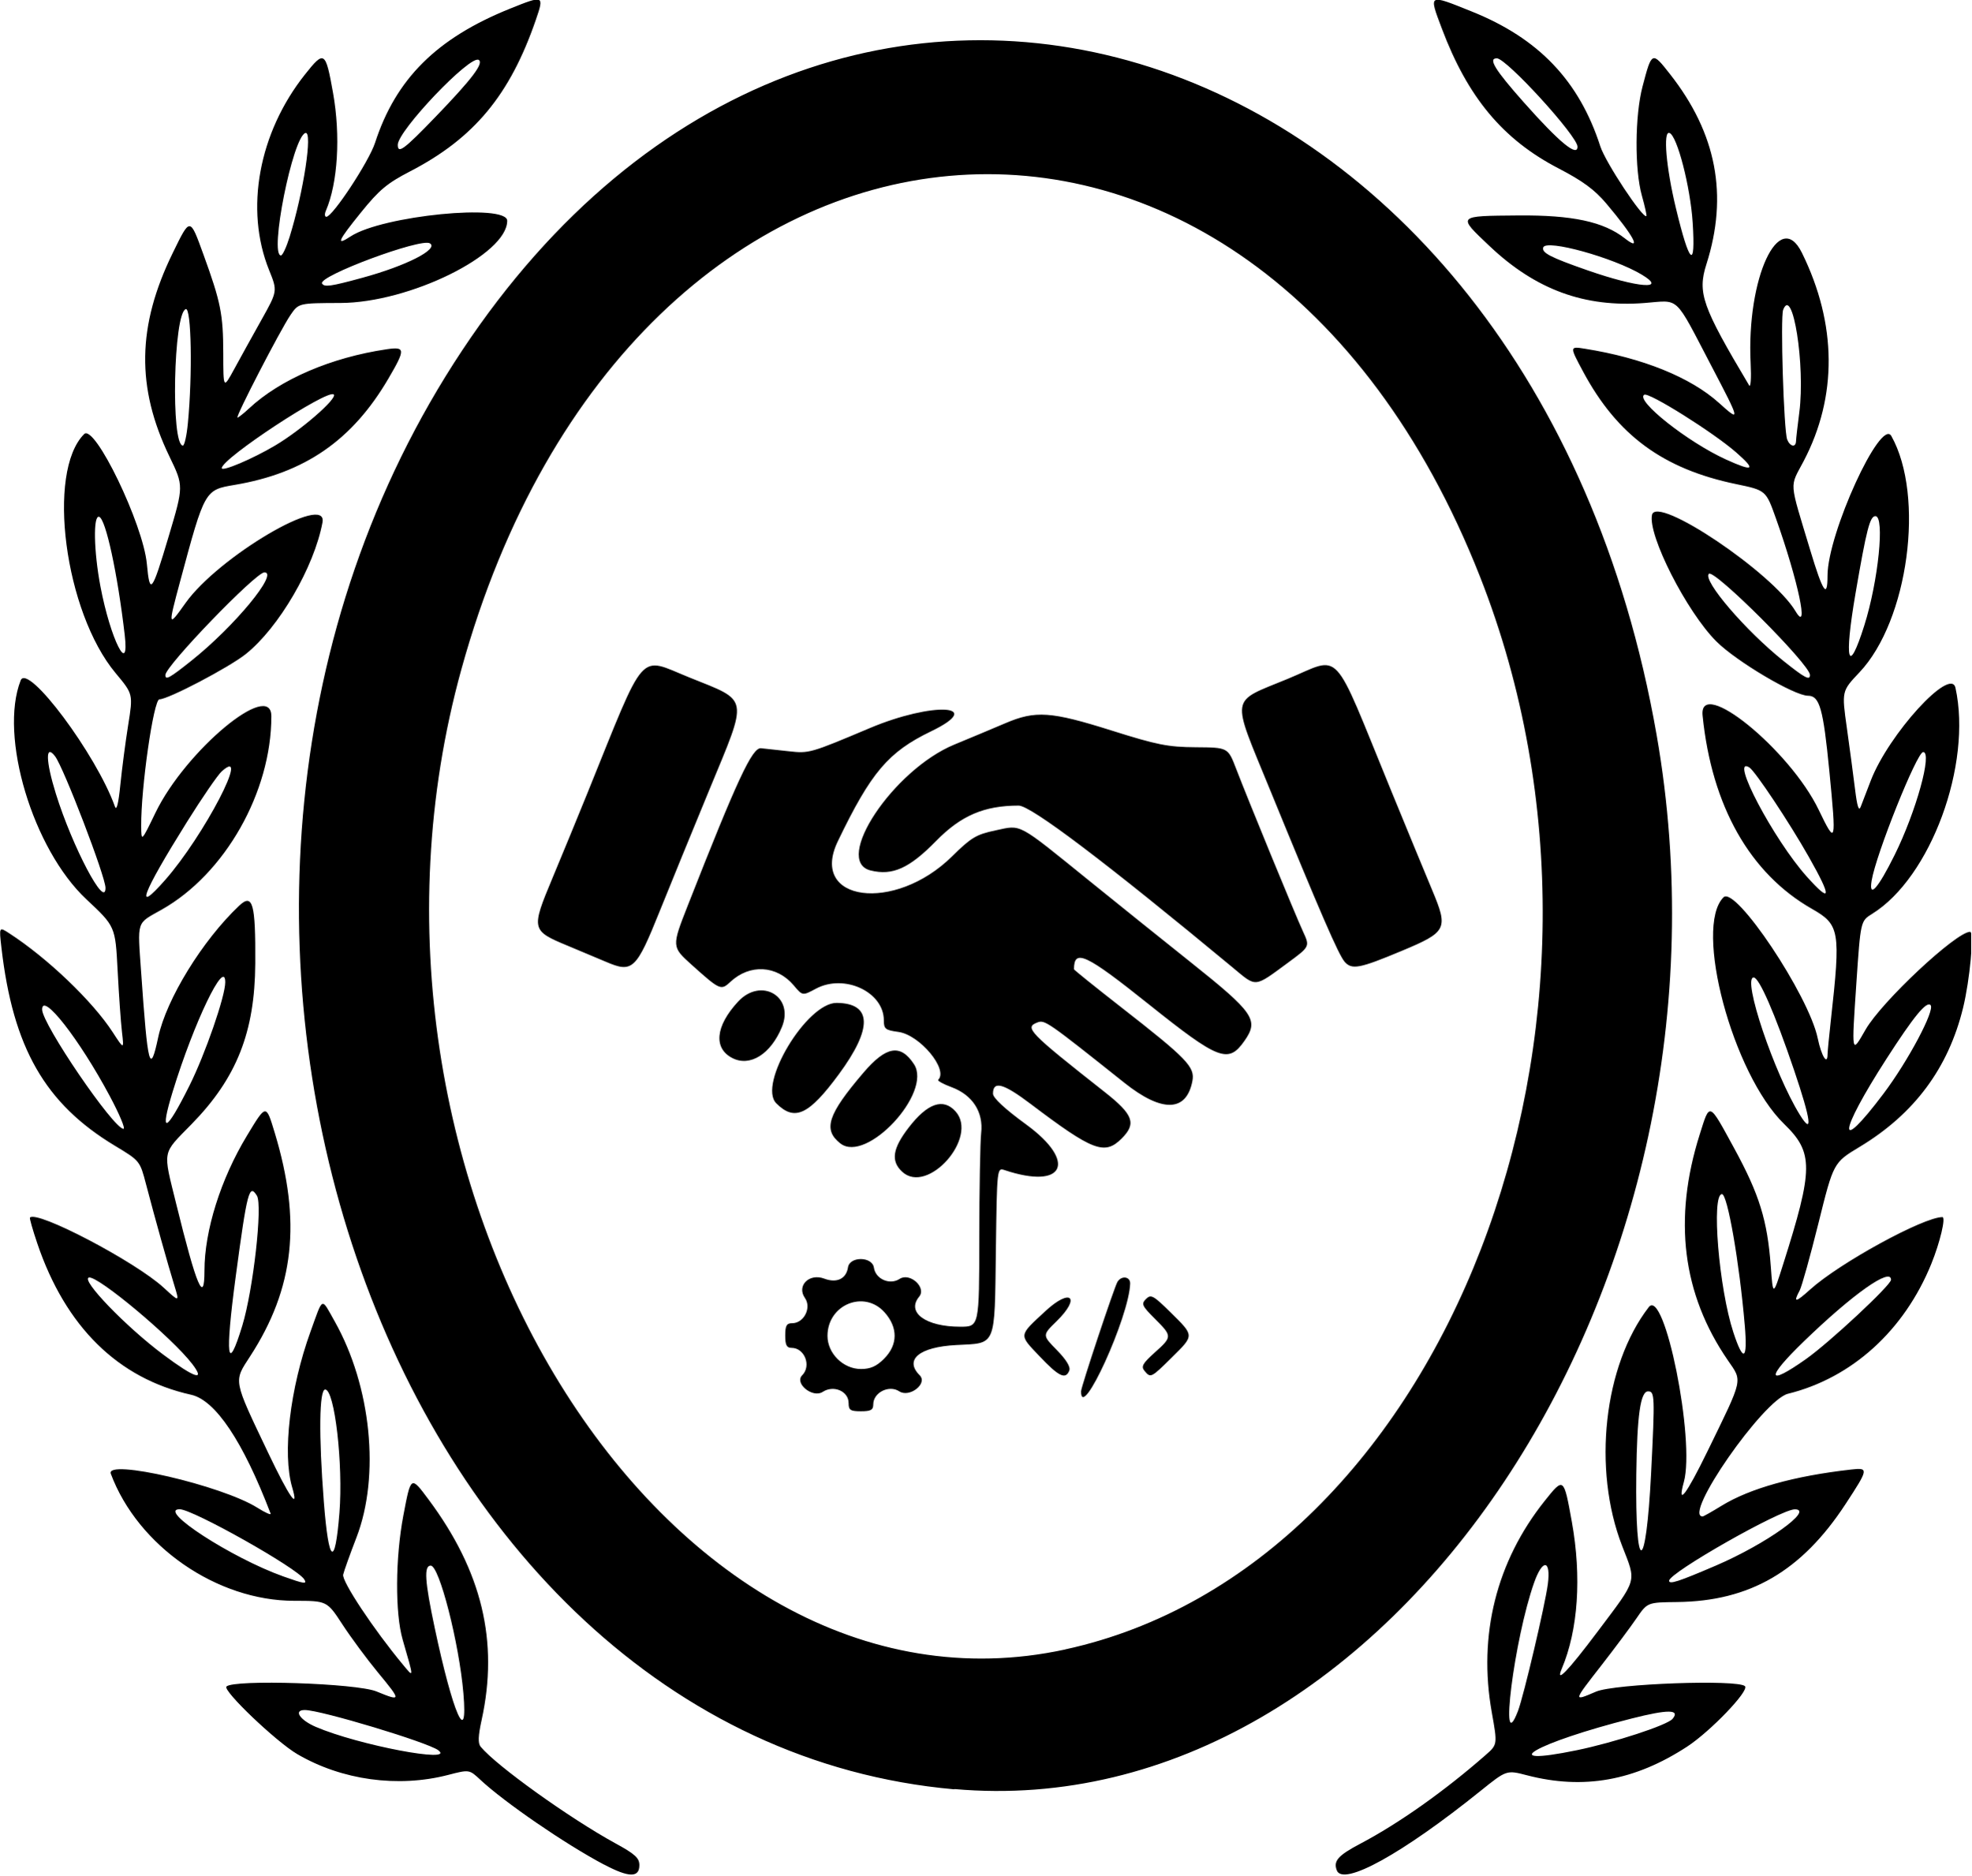
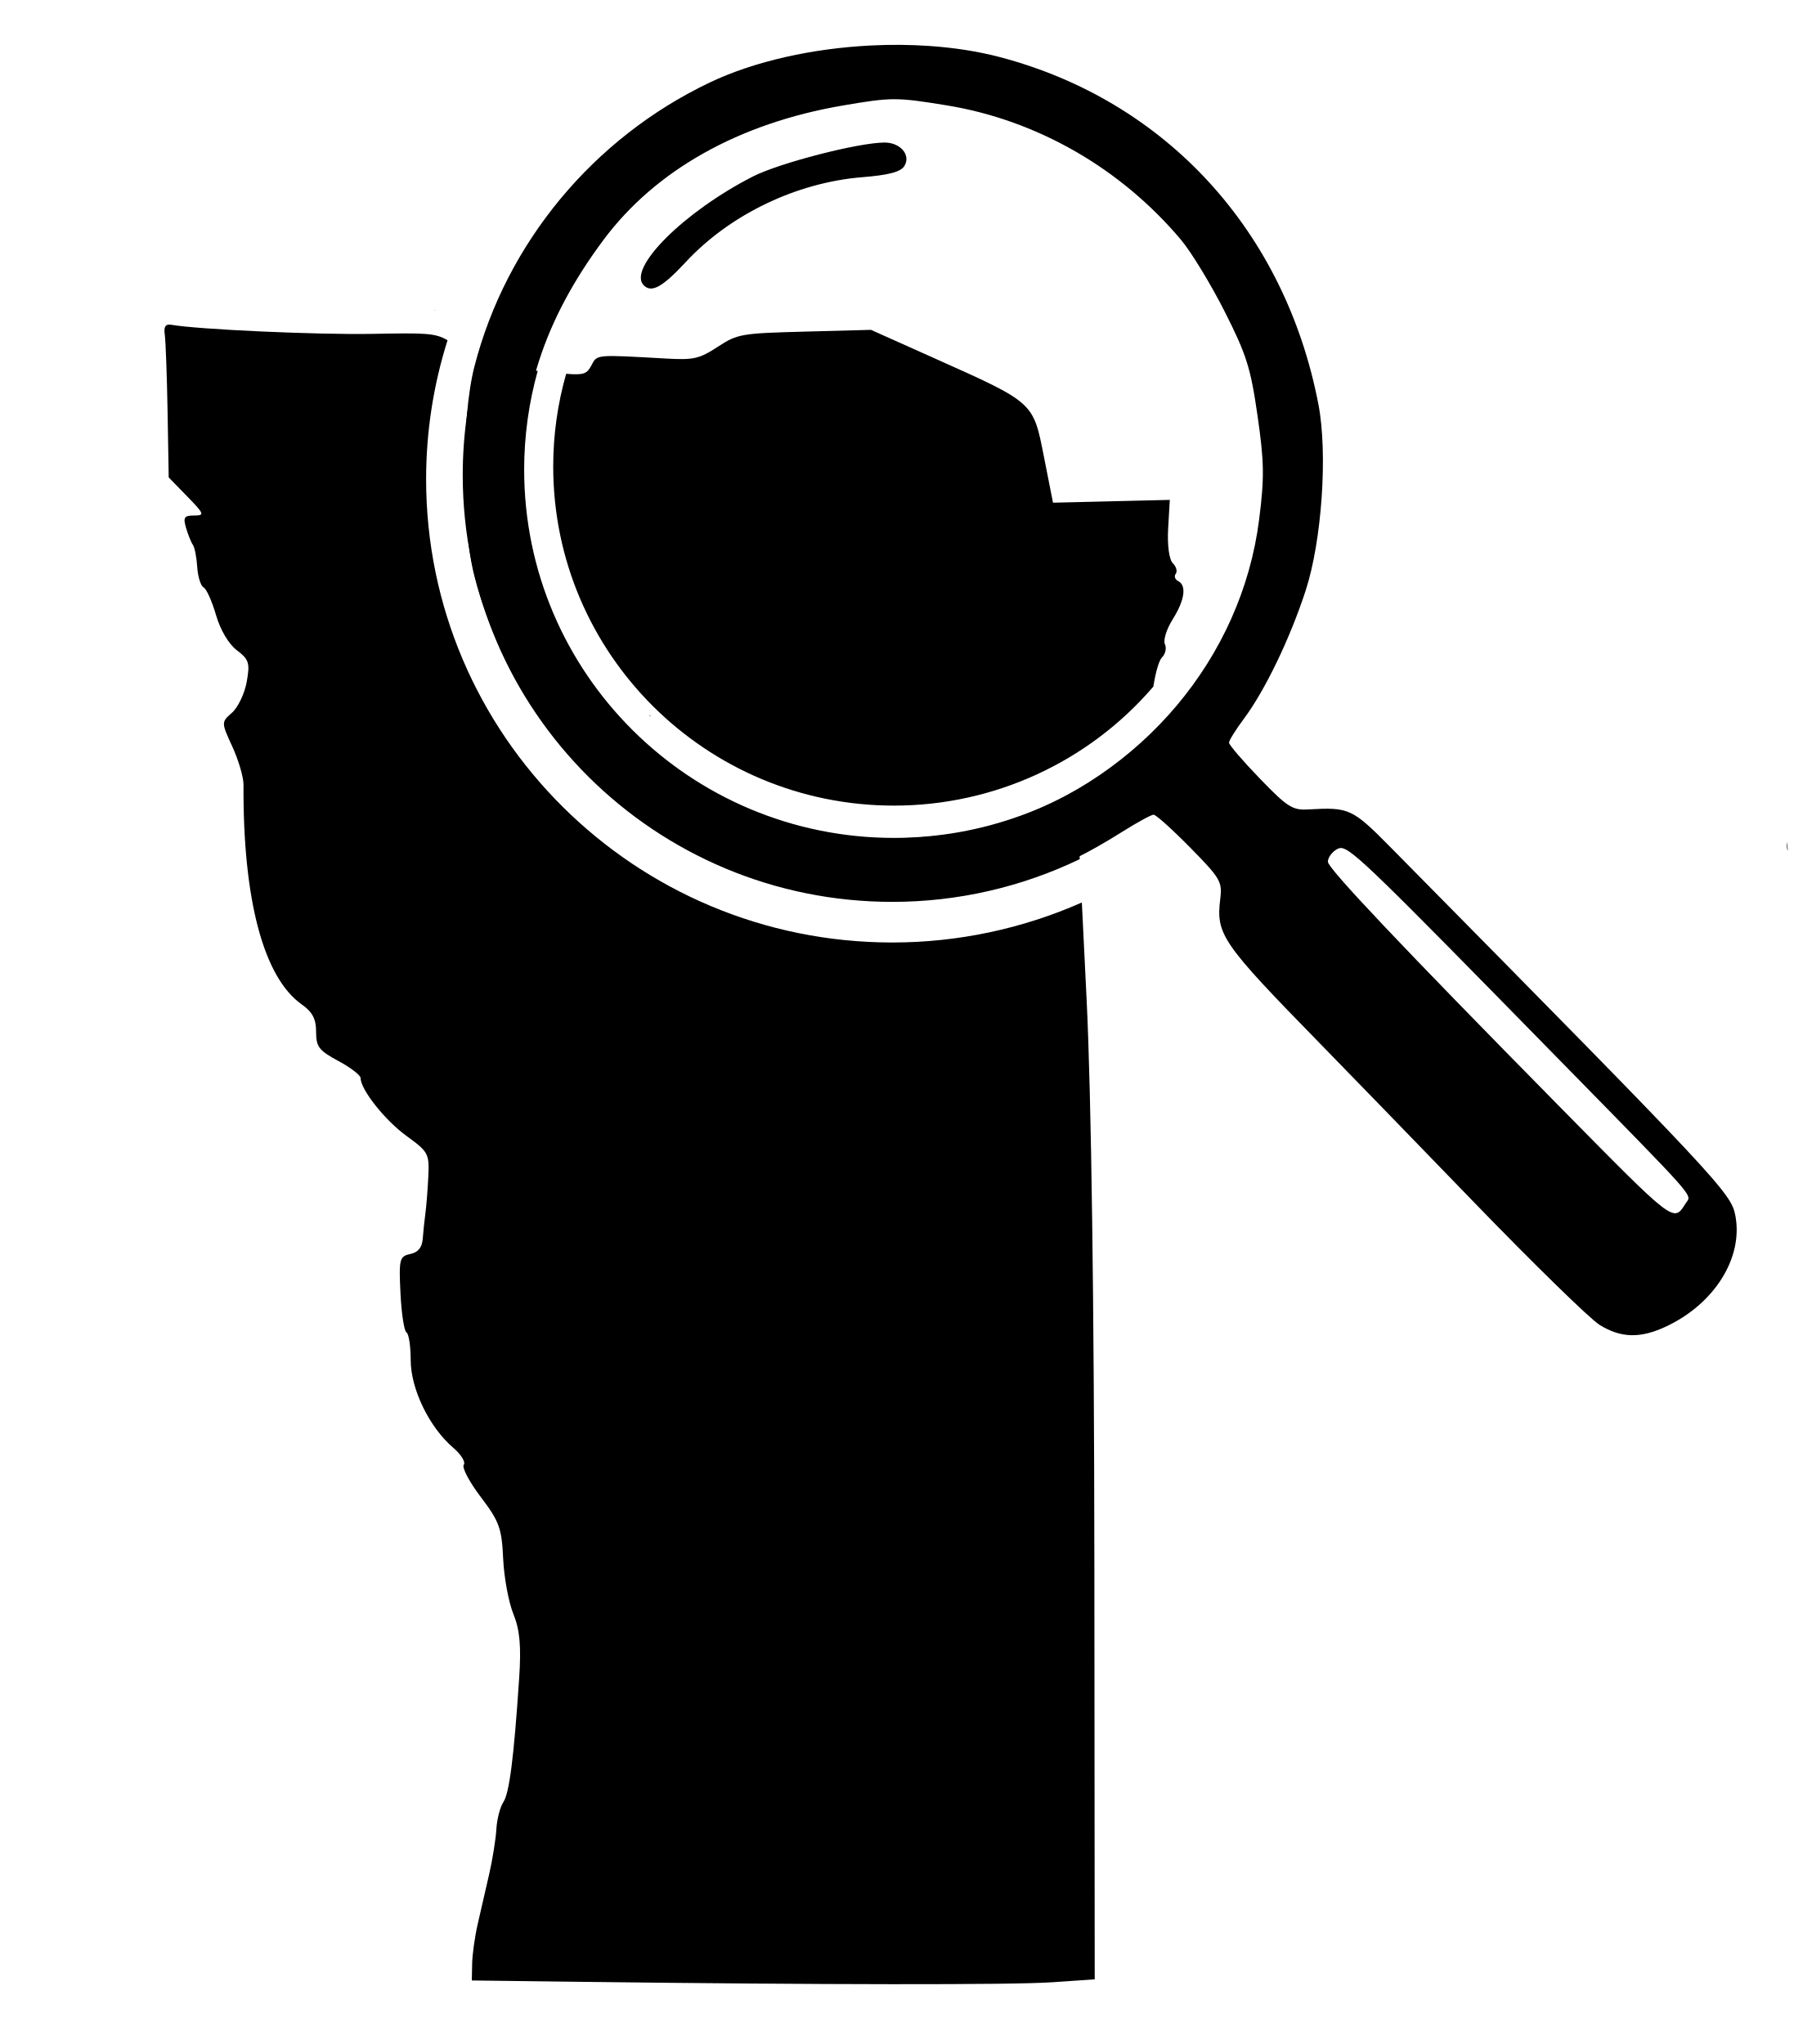
- <svg xmlns="http://www.w3.org/2000/svg" version="1.1" width="148.1" height="140.9">
-   <svg version="1.1" width="148.1" height="140.9">
-     <svg viewBox="0 0 148.1 140.9" fill="currentColor">
-       <g transform="translate(-26.77 -61.73)">
-         <path d="m72.14 201.8c-2.886-1.526-7.456-4.661-9.29-6.373-0.824-0.768-0.824-0.768-2.419-0.355-3.765 0.976-7.983          0.392-11.33-1.567-1.588-0.931-5.618-4.776-5.319-5.075 0.549-0.55 9.766-0.248 11.27 0.368 1.881 0.77 1.885 0.722          0.12-1.415-0.827-1.001-2.028-2.624-2.669-3.606-1.165-1.786-1.165-1.786-3.618-1.786-5.825 0-11.76-4.108-13.79-9.545-0.433-1.159          8.355 0.878 11.01 2.551 0.599 0.378 1.046 0.575 0.994 0.438-2.077-5.431-4.143-8.518-5.971-8.925-5.489-1.222-9.44-5.111-11.56-11.38-0.344-1.015-0.59-1.883-0.548-1.929          0.524-0.571 7.917 3.305 10.05 5.267 1.188 1.095 1.188 1.095 0.791-0.192-0.473-1.531-1.467-5.086-2.115-7.563-0.465-1.778-0.465-1.778-2.346-2.91-5.246-3.159-7.657-7.368-8.522-14.88-0.181-1.576-0.181-1.576          0.583-1.082 2.865 1.853 6.263 5.1 7.779 7.437 0.848 1.306 0.848 1.306 0.693-0.017-0.086-0.728-0.233-2.811-0.327-4.63-0.172-3.307-0.172-3.307-2.344-5.34-4.029-3.77-6.581-12.27-4.938-16.45          0.526-1.338 5.685 5.571 7.081 9.485 0.122 0.341 0.266-0.242 0.406-1.643 0.12-1.195 0.385-3.216 0.589-4.492 0.371-2.319 0.371-2.319-0.944-3.894-3.829-4.583-5.214-15.11-2.363-17.96 0.786-0.786          4.43 6.762 4.71 9.757 0.222 2.378 0.37 2.19 1.642-2.079 1.125-3.776 1.125-3.776 0.059-5.981-2.514-5.198-2.439-9.824 0.248-15.31 1.316-2.689 1.277-2.691 2.304          0.132 1.296 3.564 1.482 4.486 1.486 7.401 0.004 2.704 0.004 2.704 0.828 1.191 0.453-0.833 1.37-2.49 2.038-3.683 1.215-2.169 1.215-2.169 0.577-3.747-1.839-4.553-0.784-10.31          2.694-14.69 1.455-1.835 1.548-1.774 2.112 1.384 0.574 3.218 0.359 6.763-0.535 8.84-0.11 0.255-0.096 0.463 0.031 0.463 0.469 0 3.202-4.15 3.659-5.556 1.559-4.801 4.629-7.855 10.12-10.07          2.567-1.035 2.599-1.022 1.961 0.832-1.943 5.644-4.637 8.891-9.443 11.38-1.734 0.897-2.323 1.39-3.707 3.102-1.736 2.147-1.898 2.528-0.761 1.783 2.376-1.557 11.76-2.49 11.76-1.169 0 2.539-7.344          6.156-12.53 6.173-3.141 0.01-3.141 0.01-3.75 0.899-0.752 1.097-4.171 7.71-3.986 7.71 0.074 0 0.468-0.311 0.875-0.691 2.339-2.18 6.158-3.822 10.33-4.44          1.416-0.21 1.429-6e-3 0.132 2.207-2.711 4.63-6.28 7.095-11.55 7.982-2.247 0.378-2.247 0.378-4.094 7.243-0.927 3.445-0.916 3.49 0.404 1.632 2.474-3.484          10.71-8.332 10.29-6.054-0.626 3.358-3.28 7.909-5.765 9.889-1.267 1.009-5.828 3.399-6.486 3.399-0.436 0-1.394 6.663-1.369 9.523 0.01 1.192 0.01          1.192 1.074-1.006 2.257-4.664 8.705-10.03 8.705-7.244 0 5.701-3.489 11.85-8.246 14.53-1.922 1.084-1.813 0.747-1.536 4.716 0.496 7.123 0.664 7.76          1.282 4.866 0.612-2.865 3.327-7.279 6.073-9.873 1.028-0.971 1.246-0.194 1.219 4.332-0.032 5.155-1.401 8.61-4.784 12.07-2.251 2.303-2.169          1.875-1.152 6.008 1.524 6.193 2.118 7.595 2.118 4.996 0-2.997 1.22-6.876 3.188-10.13 1.451-2.401 1.432-2.399 2.084-0.25 2.031          6.687 1.479 11.71-1.849 16.83-1.243 1.912-1.289 1.672 1.366 7.243 1.579 3.314 2.334 4.4 1.801 2.589-0.746-2.533-0.168-7.434          1.381-11.71 0.963-2.66 0.784-2.583 1.804-0.776 2.753 4.878 3.434 11.62 1.642 16.26-0.478 1.237-0.926 2.487-0.995          2.778-0.118 0.495 2.285 4.116 4.489 6.767 0.839 1.01 0.84 1.1-0.018-1.872-0.578-2.001-0.556-6.139          0.049-9.327 0.571-3.008 0.559-3 1.906-1.191 4 5.375 5.269 10.65 3.978 16.54-0.264 1.205-0.285          1.759-0.077 2.013 1.162 1.418 6.684 5.376 10.12 7.256 1.481 0.809 1.807 1.106 1.807 1.643 0 0.956-0.782          0.943-2.646-0.042zm-12.44-8.583c-0.787-0.595-8.841-3.023-10.03-3.023-0.872 0-0.382 0.747 0.832 1.269 3.166          1.362 10.54 2.767 9.194 1.754zm1.885-4.28c-0.322-3.77-1.811-9.591-2.453-9.591-0.524 0-0.451 1.149 0.298 4.683          1.366 6.448 2.509 9.052 2.155 4.908zm-11.96-8.559c-0.522-0.845-8.374-5.266-9.353-5.266-1.744 0 3.912 3.668 7.779          5.045 1.597 0.569 1.808 0.598 1.574 0.22zm2.646-5.001c0.289-3.638-0.361-9.26-1.071-9.26-0.449 0-0.491          3.425-0.103 8.417 0.364 4.688 0.841 5.03 1.174 0.843zm-11.06-11.18c-1.5-1.964-7.08-6.634-7.758-6.493-0.655          0.137 2.781 3.701 5.584 5.793 2.373 1.771 3.194 2.036 2.175 0.7zm3.76-2.874c0.822-2.694          1.539-9.054 1.1-9.765-0.576-0.932-0.734-0.333-1.59 6.052-0.817 6.088-0.641 7.418 0.49          3.713zm-9.959-17.26c-2.282-4.27-5.078-7.848-5.078-6.497 0 1.093 5.369 8.966 6.115 8.966 0.155          0-0.311-1.111-1.037-2.469zm5.989-0.772c1.189-2.383 2.691-6.72 2.691-7.769 0-1.877-2.354 3.015-3.942          8.193-1.017 3.315-0.533 3.151 1.251-0.425zm-1.827-15.45c2.92-3.317 6.501-10.2 4.246-8.155-0.297 0.269-1.475 1.985-2.618          3.813-3.374 5.399-3.98 7.014-1.628 4.342zm-4.478 0.59c0-0.845-3.142-9.042-3.79-9.888-0.735-0.96-0.709 0.338 0.056          2.8 1.24 3.991 3.734 8.725 3.734 7.088zm6.445-17.06c3.23-2.571 6.598-6.644 5.494-6.644-0.652 0-7.441 7.037-7.441 7.713 0 0.406          0.303 0.239 1.947-1.069zm-5.002-1.948c-0.542-4.631-1.423-8.702-1.919-8.868-0.46-0.153-0.41 2.568 0.096 5.236 0.75 3.951          2.198 6.837 1.823 3.632zm11.31-14.23c1.961-1.164 4.683-3.535 4.395-3.828-0.432-0.44-8.414 4.809-8.414 5.532 0 0.288 2.321-0.696          4.019-1.704zm-6.567-1.641c0.357-3.697 0.265-8.742-0.157-8.601-0.924 0.308-1.133 10.25-0.215 10.25 0.117 0          0.285-0.744 0.372-1.654zm13.13-10.96c3.291-0.898 5.748-2.154 5.054-2.583-0.675-0.417-8.437 2.476-8.1 3.02 0.177          0.286 0.645 0.219 3.047-0.437zm-5.486-3.062c1.053-3.392 1.752-7.99 1.187-7.81-0.956 0.305-2.729 9.199-1.834 9.199 0.119 0          0.41-0.625 0.647-1.389zm10.94-8.996c2.767-2.869 3.668-4.056 3.267-4.304-0.638-0.394-6.079 5.317-6.079 6.38 0 0.702 0.459          0.363 2.812-2.077zm67.74 131.7c-0.27-0.703 0.098-1.118 1.767-1.998 2.907-1.533 6.309-3.939 9.413-6.659 0.898-0.787          0.898-0.787 0.463-3.224-1.033-5.784 0.353-11.32 3.971-15.86 1.436-1.802 1.439-1.8 2.044 1.547 0.749 4.149 0.476 8.15-0.754          11.05-0.501 1.179 0.459 0.186 2.688-2.782 3.041-4.049 2.929-3.658 1.847-6.445-2.244-5.782-1.379-13.55 1.997-17.93 1.184-1.536          3.504 10 2.64 13.13-0.519 1.881 0.171 0.983 1.779-2.314 2.714-5.565 2.635-5.215 1.526-6.828-3.42-4.977-4.123-10.61-2.115-16.96          0.774-2.452 0.666-2.495 2.594 1.037 1.888 3.46 2.492 5.407 2.747 8.864 0.166 2.249 0.166 2.249 0.919-0.123 2.293-7.22 2.302-8.42          0.085-10.57-3.867-3.755-6.813-14.77-4.555-17.03 0.893-0.893 6.404 7.357 7.077 10.59 0.28 1.347 0.738 2.084 0.74 1.191          4.1e-4 -0.182 0.113-1.343 0.251-2.58 0.743-6.672 0.662-7.144-1.417-8.328-4.662-2.654-7.533-7.721-8.223-14.52-0.305-3.006          6.546 2.551 8.722 7.074 1.3 2.702 1.336 2.571 0.798-2.934-0.457-4.677-0.729-5.636-1.6-5.636-1.028 0-5.392-2.587-6.885-4.08-2.24-2.241-5.165-7.996-4.834-9.509          0.332-1.517 9.042 4.332 10.78 7.239 1.052 1.76 0.197-2.287-1.477-6.989-0.746-2.094-0.746-2.094-2.995-2.562-5.481-1.14-8.919-3.667-11.48-8.438-1.027-1.914-1.027-1.914          0.132-1.729 4.324 0.688 7.929 2.143 10.06 4.061 1.644 1.479 1.633 1.421-0.563-2.776-2.817-5.383-2.337-4.931-5.013-4.722-4.503 0.351-8.187-0.999-11.64-4.266-2.449-2.316-2.49-2.271          2.153-2.311 4.055-0.035 6.41 0.472 8 1.723 1.316 1.035 0.677-0.168-1.389-2.614-0.878-1.04-1.776-1.701-3.588-2.641-4.183-2.17-6.824-5.335-8.772-10.51-0.992-2.636-1.049-2.603          2.254-1.275 5.028 2.021 8.066 5.207 9.654 10.13 0.389 1.206 3.215 5.475 3.461 5.229 0.039-0.039-0.114-0.725-0.339-1.526-0.552-1.962-0.528-6.01 0.049-8.202          0.699-2.656 0.708-2.659 2.074-0.918 3.485 4.441 4.375 9.091 2.728 14.26-0.688 2.16-0.334 3.166 3.206 9.108 0.118 0.199 0.17-0.542 0.114-1.646-0.323-6.396 2.16-11.75 3.854-8.307 2.631 5.342          2.677 10.78 0.132 15.64-1.071 2.042-1.122 1.343 0.497 6.716 0.951 3.157 1.293 3.657 1.293 1.894 0-3.15 4.002-11.9 4.795-10.49 2.533 4.526          1.273 13.87-2.393 17.75-1.339 1.415-1.339 1.415-0.951 4.17 0.213 1.515 0.49 3.589 0.615 4.607 0.16 1.31 0.286 1.697 0.428 1.323          0.111-0.291 0.45-1.173 0.753-1.959 1.346-3.492 6.007-8.6 6.364-6.975 1.266 5.768-1.865 14.26-6.259 16.98-0.869 0.537-0.869 0.537-1.186          5.22-0.364 5.387-0.374 5.34 0.688 3.485 1.204-2.105 6.813-7.354 7.857-7.354 0.318 0-0.016 3.616-0.528 5.709-1.109          4.536-3.669 7.977-7.776 10.45-1.958 1.179-1.958 1.179-3.084 5.71-0.619 2.492-1.256 4.775-1.415 5.073-0.506 0.946-0.319 0.928          0.793-0.076 2.191-1.979 8.503-5.434 9.929-5.434 0.272 0-0.18 1.904-0.833 3.511-2.036 5.012-5.969 8.576-10.77 9.761-1.847 0.456-7.94          9.217-6.41 9.217 0.064 0 0.699-0.359 1.412-0.797 2.129-1.31 5.465-2.244 9.74-2.727 1.338-0.151 1.323-0.061-0.419 2.598-3.301          5.038-7.188 7.296-12.66 7.356-2.223 0.024-2.223 0.024-3.048 1.229-0.453 0.663-1.634 2.245-2.623 3.516-2.157 2.772-2.147          2.724-0.409 1.984 1.4-0.596 10.66-0.933 11.19-0.407 0.337 0.337-2.6 3.399-4.36 4.546-3.934 2.563-7.782 3.25-12.02          2.146-1.534-0.4-1.534-0.4-3.487 1.171-5.865 4.718-10.33 7.189-10.8 5.975zm18.03-9.019c2.822-0.582 6.808-1.887          7.198-2.358 0.591-0.712-0.335-0.72-3.071-0.026-7.227 1.832-10.43 3.683-4.127 2.384zm-4.415-2.953c0.427-1.115 2.038-7.96          2.242-9.525 0.239-1.84-0.388-1.921-1.024-0.132-1.503 4.226-2.663 13.43-1.218 9.657zm14.87-10.92c3.76-1.614          7.421-4.224 5.924-4.224-1.058 0-9.44 4.762-9.44 5.363 0 0.297 0.688 0.074 3.516-1.139zm-4.869-6.948c0.291-5.779          0.277-6.139-0.227-6.139-0.573 0-0.829 1.8-0.885 6.218-0.097 7.672 0.725 7.614 1.112-0.078zm11.64-8.568c1.771-1.251          6.384-5.553 6.384-5.953 0-0.961-2.885 1.08-6.567 4.646-2.865 2.774-2.777 3.399 0.184 1.307zm-4.603-2.532c-0.404-4.726-1.296-9.856-1.713-9.856-0.814          0-0.232 7.073 0.855 10.38 0.757 2.309 1.084 2.108 0.858-0.529zm10.42-17.4c1.856-2.462 3.894-6.3 3.536-6.658-0.309-0.309-1.261          0.853-3.31 4.035-3.627 5.634-3.774 7.331-0.226 2.623zm-6.714-1.766c-1.444-4.256-2.625-6.966-3.037-6.966-0.884 0 1.542 7.213 3.47          10.32 0.996 1.604 0.841 0.403-0.433-3.353zm1.103-16.03c-1.467-2.59-4.032-6.447-4.466-6.715-1.528-0.944 1.826 5.423 4.323 8.208          1.845 2.058 1.89 1.592 0.143-1.493zm6.447-0.133c1.618-3.266 2.856-7.738 2.144-7.738-0.467 0-3.543 7.679-3.869 9.657-0.228 1.386          0.475 0.603 1.725-1.92zm-6.358-13.53c0-0.782-7.206-7.989-7.596-7.598-0.486 0.486 2.752 4.265 5.612 6.551 1.604 1.282 1.984 1.483          1.984 1.047zm4.082-3.719c1.055-3.338 1.55-8.212 0.835-8.212-0.413 0-0.668 0.991-1.491 5.781-0.88 5.123-0.564 6.293 0.656          2.431zm-9.638-13.01c-1.733-1.511-6.554-4.533-6.895-4.322-0.688 0.425 3.262 3.554 6.141 4.864 2.084 0.948 2.292          0.799 0.754-0.542zm4.507-0.827c5e-3 -0.182 0.117-1.164 0.249-2.183 0.456-3.506-0.499-9.554-1.214-7.691-0.218          0.569 0.046 9.084 0.302 9.742 0.208 0.533 0.649 0.622 0.662 0.132zm-11.59-12.52c-2.16-1.288-7.185-2.677-7.398-2.045-0.136          0.404 0.527 0.747 3.329 1.724 3.787 1.319 6.04 1.498 4.069 0.322zm3.829-3.88c-0.172-2.71-1.171-6.572-1.75-6.762-0.485-0.159-0.247          2.601 0.485 5.638 1.03 4.273 1.491 4.682 1.265 1.124zm-8.654-5.728c0-0.795-5.337-6.641-6.063-6.641-0.674 0-0.149 0.855 2.046          3.328 2.645 2.981 4.017 4.112 4.017 3.313zm-46.83 123.4c-42.97-3.823-64.46-66.65-36.97-108.1 27.64-41.65 80.35-24.69 89.74 28.87          7.203 41.1-20.12 82.11-52.76 79.21zm8.334-10.51c28.54-6.206 44.36-47.09 31.17-80.59-17.09-43.42-63.77-39.18-76.53 6.945-10.61 38.34          15.18 80.21 45.36 73.65zm-16.27-18.51c0-0.89-1.128-1.373-1.949-0.835-0.747 0.49-2.145-0.643-1.54-1.248 0.708-0.708          0.184-2.06-0.797-2.06-0.368 0-0.476-0.211-0.476-0.926 0-0.746 0.102-0.926 0.523-0.926 0.881 0 1.47-1.164          0.959-1.894-0.645-0.92 0.318-1.884 1.453-1.455 0.938 0.354 1.652 0.015 1.78-0.845 0.126-0.846 1.826-0.828          1.948 0.02 0.123 0.86 1.194 1.329 1.932 0.845 0.77-0.505 2.039 0.646 1.469 1.333-0.982 1.183 0.489 2.26 3.084          2.26 1.427 0 1.427 0 1.433-6.681 3e-3 -3.674 0.067-7.217 0.141-7.871 0.18-1.583-0.65-2.863-2.235-3.449-0.619-0.229-1.065-0.476-0.992-0.549          0.779-0.779-1.391-3.384-2.998-3.599-0.973-0.131-1.088-0.222-1.088-0.869 0-2.14-2.971-3.521-5.109-2.375-1 0.536-1          0.536-1.658-0.247-1.282-1.524-3.311-1.634-4.775-0.258-0.689 0.647-0.782 0.606-2.875-1.273-1.531-1.375-1.531-1.375-0.304-4.498          3.718-9.463 4.834-11.86 5.494-11.79 0.345 0.035 1.283 0.136 2.083 0.226 1.533 0.172 1.605 0.152 6.085-1.738 4.725-1.993 8.79-1.778          4.602 0.243-3.212 1.55-4.508 3.08-7.002 8.261-2.183 4.536 4.26 5.392 8.576 1.14 1.455-1.434 1.82-1.652 3.28-1.962 1.98-0.42          1.555-0.65 7.08 3.82 2.183 1.766 5.576 4.492 7.541 6.057 4.81 3.833 5.177 4.368 4.074 5.941-1.208          1.725-1.925 1.45-7.198-2.763-4.723-3.774-5.608-4.187-5.608-2.621 0 0.048 1.578 1.318 3.506 2.823 5.014 3.912 5.596 4.515 5.39          5.581-0.45 2.328-2.282 2.375-5.101 0.131-5.824-4.638-5.989-4.752-6.549-4.537-0.987 0.379-0.651 0.726 5.069 5.231 2.15          1.693 2.393 2.361 1.269 3.485-1.278 1.278-2.156 0.945-6.839-2.597-2.05-1.55-2.83-1.763-2.83-0.772 0 0.321 0.882 1.14 2.502          2.323 3.847 2.81 2.848 4.914-1.624 3.423-0.578-0.193-0.578-0.193-0.661 6.011-0.1 7.366 0.066 6.969-2.98 7.129-2.775          0.146-3.921 1.096-2.743 2.274 0.621 0.621-0.767 1.706-1.537 1.202-0.769-0.504-1.952 0.088-1.952 0.978 0 0.421-0.18          0.523-0.926 0.523-0.794 0-0.926-0.088-0.926-0.619zm2.666-3.329c1.042-1.042 1.055-2.342 0.037-3.482-1.533-1.716-4.29-0.58-4.29 1.767          0 1.319 1.182 2.489 2.514 2.489 0.716 0 1.168-0.201 1.74-0.773zm14.8 2.445c3e-3 -0.333 2.503-7.845 2.735-8.22          0.304-0.492 0.969-0.4 0.953 0.132-0.074 2.488-3.712 10.47-3.688 8.088zm-3.121-2.629c-1.572-1.661-1.592-1.505          0.442-3.392 1.909-1.77 2.691-1.046 0.831 0.77-1.067 1.042-1.067 1.042 0.028 2.158 0.709 0.723 1.039 1.263 0.936          1.533-0.272 0.709-0.786 0.464-2.237-1.07zm7.886 1.095c-0.269-0.324-0.137-0.56 0.761-1.366 1.335-1.199 1.336-1.23          0.015-2.551-0.967-0.967-1.031-1.111-0.661-1.481s0.551-0.27 1.865 1.027c1.777 1.755 1.775 1.686 0.058 3.382-1.549 1.53-1.577          1.543-2.038 0.989zm-18.21-14.96c-0.861-0.802-0.721-1.741 0.494-3.316 1.414-1.833 2.59-2.24 3.516-1.217 1.763 1.949-2.099 6.314-4.01          4.533zm-4.644-2.126c-1.318-1.037-0.949-2.168 1.733-5.308 1.712-2.005 2.789-2.187 3.802-0.642 1.402 2.139-3.576          7.491-5.534 5.95zm-4.81-3.011c-1.412-1.412 2.294-7.569 4.541-7.544 2.657 0.029 2.712 1.894 0.16 5.358-2.262 3.07-3.324          3.564-4.701 2.187zm-3.291-3.395c-1.449-0.733-1.284-2.407 0.418-4.243 1.724-1.86 4.247-0.394 3.292 1.912-0.841 2.031-2.385          3.001-3.71 2.331zm37.65-6.752c-9.634-7.987-15.23-12.22-16.15-12.22-2.589 0-4.333 0.748-6.204 2.659-2.012 2.056-3.27 2.622-4.921          2.214-2.86-0.707 1.703-7.563 6.293-9.457 1.237-0.51 2.963-1.233 3.836-1.606 2.264-0.966 3.42-0.886 7.975 0.55 3.437 1.084          4.235 1.242 6.34 1.257 2.408 0.017 2.408 0.017 3.018 1.605 0.931 2.422 4.442 10.97 5.029 12.24 0.52 1.127 0.52 1.127-1.126          2.338-2.557 1.882-2.355 1.861-4.089 0.423zm-47.18-0.494c-0.509-0.22-1.792-0.758-2.849-1.196-2.739-1.135-2.76-1.227-1.152-5.074          0.738-1.766 1.92-4.639 2.627-6.385 4.469-11.04 3.782-10.26 7.659-8.699 4.541 1.833 4.45 1.314 1.491 8.475-1.253 3.033-2.925 7.122-3.716          9.087-1.777 4.418-2.038 4.662-4.06 3.791zm55.52 4.6e-4c-0.449-0.509-1.832-3.699-5.613-12.94-2.935-7.178-3.044-6.498 1.329-8.303          4.128-1.704 3.261-2.634 7.754 8.328 1.193 2.91 2.592 6.301 3.109 7.534 1.227 2.927 1.116 3.148-2.304 4.576-3.167 1.323-3.729          1.429-4.275 0.81z" />
-       </g>
-     </svg>
-   </svg>
-   <style>@media (prefers-color-scheme: light) { :root { filter: none; } }
- @media (prefers-color-scheme: dark) { :root { filter: none; } }
- </style>
+ <svg xmlns="http://www.w3.org/2000/svg" width="120.575mm" height="136.727mm" viewBox="-11 -3 120.575 136.727" version="1.1" id="svg1">
+   <defs id="defs1" />
+   <g id="layer1" transform="translate(-64.58265,-71.89976)">
+     <path id="path25-7" style="fill:#000000;fill-opacity:1;stroke-width:1.317" d="m 64.905,90.61 c -0.279,-0.001 -0.369,0.206 -0.301,0.673 0.06,0.416 0.144,2.735 0.187,5.154 l 0.076,4.399 1.24,1.273 c 1.145,1.176 1.181,1.274 0.459,1.274 -0.665,0 -0.746,0.125 -0.538,0.832 0.134,0.458 0.34,0.968 0.458,1.134 0.117,0.166 0.247,0.831 0.288,1.478 0.041,0.647 0.232,1.26 0.425,1.362 0.193,0.102 0.566,0.934 0.831,1.849 0.29,1.003 0.844,1.94 1.396,2.36 0.813,0.618 0.886,0.854 0.657,2.118 -0.141,0.782 -0.585,1.708 -0.984,2.059 -0.721,0.632 -0.721,0.649 0.024,2.269 0.413,0.898 0.748,2.04 0.746,2.539 -0.043,7.688 1.336,12.895 3.894,14.704 0.72,0.509 0.962,0.97 0.962,1.831 0,1.008 0.185,1.251 1.488,1.952 0.818,0.44 1.489,0.955 1.489,1.143 0,0.773 1.626,2.824 3.067,3.87 1.469,1.066 1.536,1.191 1.461,2.723 -0.043,0.883 -0.13,1.98 -0.192,2.437 -0.063,0.458 -0.143,1.225 -0.179,1.704 -0.045,0.603 -0.304,0.923 -0.839,1.037 -0.717,0.152 -0.764,0.345 -0.651,2.635 0.067,1.359 0.248,2.533 0.401,2.611 0.153,0.077 0.281,0.915 0.283,1.862 0.004,1.932 1.25,4.492 2.85,5.856 0.521,0.444 0.835,0.955 0.698,1.135 -0.137,0.18 0.376,1.151 1.14,2.157 1.236,1.629 1.401,2.082 1.495,4.12 0.058,1.259 0.367,2.926 0.685,3.705 0.429,1.05 0.529,2.154 0.387,4.274 -0.356,5.34 -0.656,7.697 -1.057,8.303 -0.22,0.333 -0.431,1.149 -0.469,1.815 -0.038,0.665 -0.256,2.027 -0.485,3.025 -0.229,0.998 -0.573,2.496 -0.764,3.327 -0.191,0.832 -0.358,2.02 -0.371,2.64 l -0.022,1.128 7.161,0.089 c 16.267,0.202 28.98,0.215 31.655,0.031 l 2.846,-0.195 -0.023,-27.709 c -0.014,-17.519 -0.205,-31.436 -0.519,-37.843 l -0.318,-6.481 a 31.185,30.996 0 0 1 -12.674,2.676 31.185,30.996 0 0 1 -31.185,-30.996 31.185,30.996 0 0 1 1.433,-9.288 c -0.825,-0.491 -1.46,-0.494 -5.035,-0.428 -3.678,0.068 -11.68,-0.295 -13.444,-0.609 -0.048,-0.008 -0.092,-0.012 -0.132,-0.012 z m 46.932,0.354 -4.435,0.118 c -4.263,0.113 -4.489,0.153 -5.816,1.018 -1.23,0.802 -1.605,0.887 -3.427,0.785 -4.79,-0.27 -4.626,-0.284 -5.021,0.456 -0.298,0.559 -0.489,0.661 -1.688,0.563 a 22.798,22.69 0 0 0 -0.866,6.194 22.798,22.69 0 0 0 22.798,22.691 22.798,22.69 0 0 0 17.343,-7.963 c 0.142,-0.934 0.378,-1.755 0.574,-1.947 0.233,-0.228 0.322,-0.629 0.198,-0.89 -0.123,-0.261 0.109,-1.006 0.517,-1.655 0.811,-1.293 0.95,-2.274 0.363,-2.569 -0.208,-0.105 -0.278,-0.323 -0.155,-0.485 0.123,-0.162 0.035,-0.481 -0.197,-0.708 -0.246,-0.241 -0.375,-1.211 -0.311,-2.324 l 0.111,-1.91 -3.906,0.094 -3.906,0.094 -0.611,-3.093 c -0.722,-3.654 -0.634,-3.575 -7.324,-6.57 z m -26.17,1.769 a 28.736,28.552 0 0 0 -1.135,7.943 28.736,28.552 0 0 0 28.737,28.552 28.736,28.552 0 0 0 12.532,-2.858 l -0.037,-0.754 1.17,-0.846 c 0.644,-0.465 1.122,-1.041 1.063,-1.278 -0.059,-0.238 0.15,-0.837 0.465,-1.332 0.315,-0.495 0.572,-1.307 0.572,-1.805 0,-0.322 0.132,-0.793 0.329,-1.235 a 24.741,24.633 0 0 1 -15.981,5.829 24.741,24.633 0 0 1 -24.741,-24.633 24.741,24.633 0 0 1 0.906,-6.604 c -1.896,-0.218 -2.547,-0.39 -2.547,-0.637 0,-0.153 -0.405,-0.279 -0.901,-0.279 -0.121,0 -0.268,-0.022 -0.432,-0.061 z" />
+     <path id="path1-5" style="fill:#000000;fill-opacity:1;stroke-width:0.93" d="m 111.842,71.942 c -3.887,0.193 -7.781,1.044 -10.786,2.476 -7.8,3.718 -13.619,10.741 -15.743,19.003 -0.878,3.414 -0.879,10.586 -0.002,14.01 1.852,7.236 6.953,13.991 13.358,17.689 4.97,2.869 9.734,3.983 15.923,3.721 5.852,-0.248 9.295,-1.303 14.076,-4.316 0.986,-0.621 1.919,-1.129 2.075,-1.129 0.155,0 1.255,0.99 2.445,2.199 2.017,2.051 2.153,2.282 2.013,3.42 -0.296,2.402 0.076,2.941 6.676,9.694 1.664,1.702 6.286,6.467 10.271,10.589 3.985,4.121 7.774,7.823 8.422,8.225 h 4.9e-4 c 1.436,0.892 2.74,0.919 4.484,0.093 3.221,-1.526 5.131,-4.599 4.598,-7.399 -0.29,-1.524 -1.021,-2.304 -23.004,-24.582 -2.629,-2.664 -2.809,-2.748 -5.579,-2.59 -1.04,0.059 -1.387,-0.163 -3.225,-2.067 -1.133,-1.173 -2.059,-2.253 -2.059,-2.4 0,-0.147 0.445,-0.863 0.988,-1.591 1.416,-1.896 3.092,-5.374 4.136,-8.579 1.086,-3.336 1.487,-9.167 0.857,-12.452 -2.23,-11.608 -10.199,-20.306 -21.288,-23.232 -1.481,-0.391 -3.101,-0.639 -4.782,-0.753 -1.261,-0.085 -2.555,-0.094 -3.851,-0.03 z m 1.55,3.595 c 0.905,-0.001 1.82,0.135 3.501,0.409 6.045,0.985 11.659,4.207 15.689,9.005 0.677,0.806 1.986,2.957 2.907,4.778 1.465,2.895 1.742,3.773 2.202,6.968 0.45,3.126 0.465,4.133 0.109,6.951 -1.17,9.255 -7.848,17.188 -17.066,20.272 -3.613,1.209 -9.702,1.422 -13.313,0.466 -10.747,-2.845 -18.255,-11.897 -18.846,-22.72 -0.331,-6.075 1.359,-11.334 5.377,-16.726 3.472,-4.66 9.061,-7.797 15.994,-8.981 1.644,-0.281 2.54,-0.421 3.445,-0.423 z m -0.641,2.898 c -1.743,0 -7.041,1.366 -8.817,2.274 -4.622,2.362 -8.424,6.163 -7.287,7.283 0.523,0.515 1.253,0.107 2.806,-1.566 2.944,-3.174 7.396,-5.315 11.793,-5.672 1.79,-0.146 2.57,-0.351 2.821,-0.744 0.461,-0.723 -0.251,-1.575 -1.315,-1.575 z m -30.105,11.207 c 0.011,0.014 0.025,0.029 0.037,0.044 0.002,-0.01 0.006,-0.021 0.008,-0.031 -0.015,-0.005 -0.031,-0.009 -0.046,-0.013 z m -2.863,6.201 v 4.9e-4 c 0.007,0.005 0.011,0.009 0.018,0.014 -0.001,-0.002 -0.002,-0.005 -0.006,-0.008 -0.002,-0.001 -0.011,-0.008 -0.015,-0.008 z m 21.06,1.18 c -0.007,3.8e-4 -0.033,0.005 -0.07,0.01 0.002,0.005 0.007,0.01 0.008,0.014 0.03,-0.009 0.062,-0.018 0.068,-0.023 l 4.9e-4,-4.9e-4 v -4.6e-4 -4.8e-4 l -4.9e-4,-4.8e-4 c -0.001,-2.9e-4 -0.002,-6.2e-4 -0.007,-4.7e-4 z m -21.403,2.552 c -0.001,0.324 0.022,0.597 0.075,0.855 -0.031,-0.285 -0.052,-0.57 -0.075,-0.855 z m 17.552,17.15 c 0.041,0.042 0.082,0.083 0.123,0.124 -0.015,-0.026 -0.027,-0.046 -0.028,-0.054 v -4.5e-4 l 4.9e-4,-4.9e-4 v -5e-4 l 4.8e-4,-4.6e-4 h 4.8e-4 v -4.6e-4 h 4.9e-4 4.9e-4 l 4.7e-4,4.6e-4 c 2.6e-4,5e-5 10e-4,3.9e-4 10e-4,4.6e-4 0.002,0.001 0.011,0.008 0.022,0.016 -0.016,-0.029 -0.064,-0.058 -0.121,-0.085 z m 8.519,0.176 c -0.018,0.014 -0.037,0.027 -0.056,0.04 0.034,0.018 0.068,0.035 0.103,0.053 -0.015,-0.031 -0.032,-0.062 -0.048,-0.093 z m 67.581,8.306 c -0.011,0.19 6.3e-4,0.38 0.045,0.566 v 4.8e-4 4.7e-4 h 4.9e-4 v 5e-4 4.6e-4 h 4.6e-4 v 4.9e-4 h 4.9e-4 5e-4 5e-4 v -4.9e-4 h 4.7e-4 l 4.9e-4,-4.6e-4 c 0.007,-0.005 0.011,-0.023 0.017,-0.029 -0.011,-0.103 -0.023,-0.206 -0.034,-0.309 -0.011,-0.075 -0.02,-0.151 -0.032,-0.228 z m -29.841,0.418 c 0.694,-0.022 2.383,1.673 14.357,13.894 9.714,9.914 9.123,9.246 8.728,9.864 -0.836,1.307 -0.653,1.447 -8.559,-6.579 -10.43,-10.589 -15.379,-15.82 -15.379,-16.258 0,-0.287 0.282,-0.67 0.626,-0.851 0.073,-0.038 0.142,-0.067 0.228,-0.07 z m -23.992,18.386 c 0.008,0.106 0.015,0.176 0.015,0.221 0.008,0.031 0.018,0.073 0.031,0.13 -1e-5,-0.055 5e-5,-0.109 0,-0.164 -2e-4,0.054 -6.7e-4,0.079 -0.006,0.086 l -4.9e-4,4.7e-4 v 4.7e-4 h -5e-4 v 4.9e-4 h -4.7e-4 -5e-4 -4.6e-4 v -4.9e-4 h -5e-4 v -4.7e-4 c -0.015,-0.025 -0.044,-0.338 -0.038,-0.273 z" />
+   </g>
</svg>
